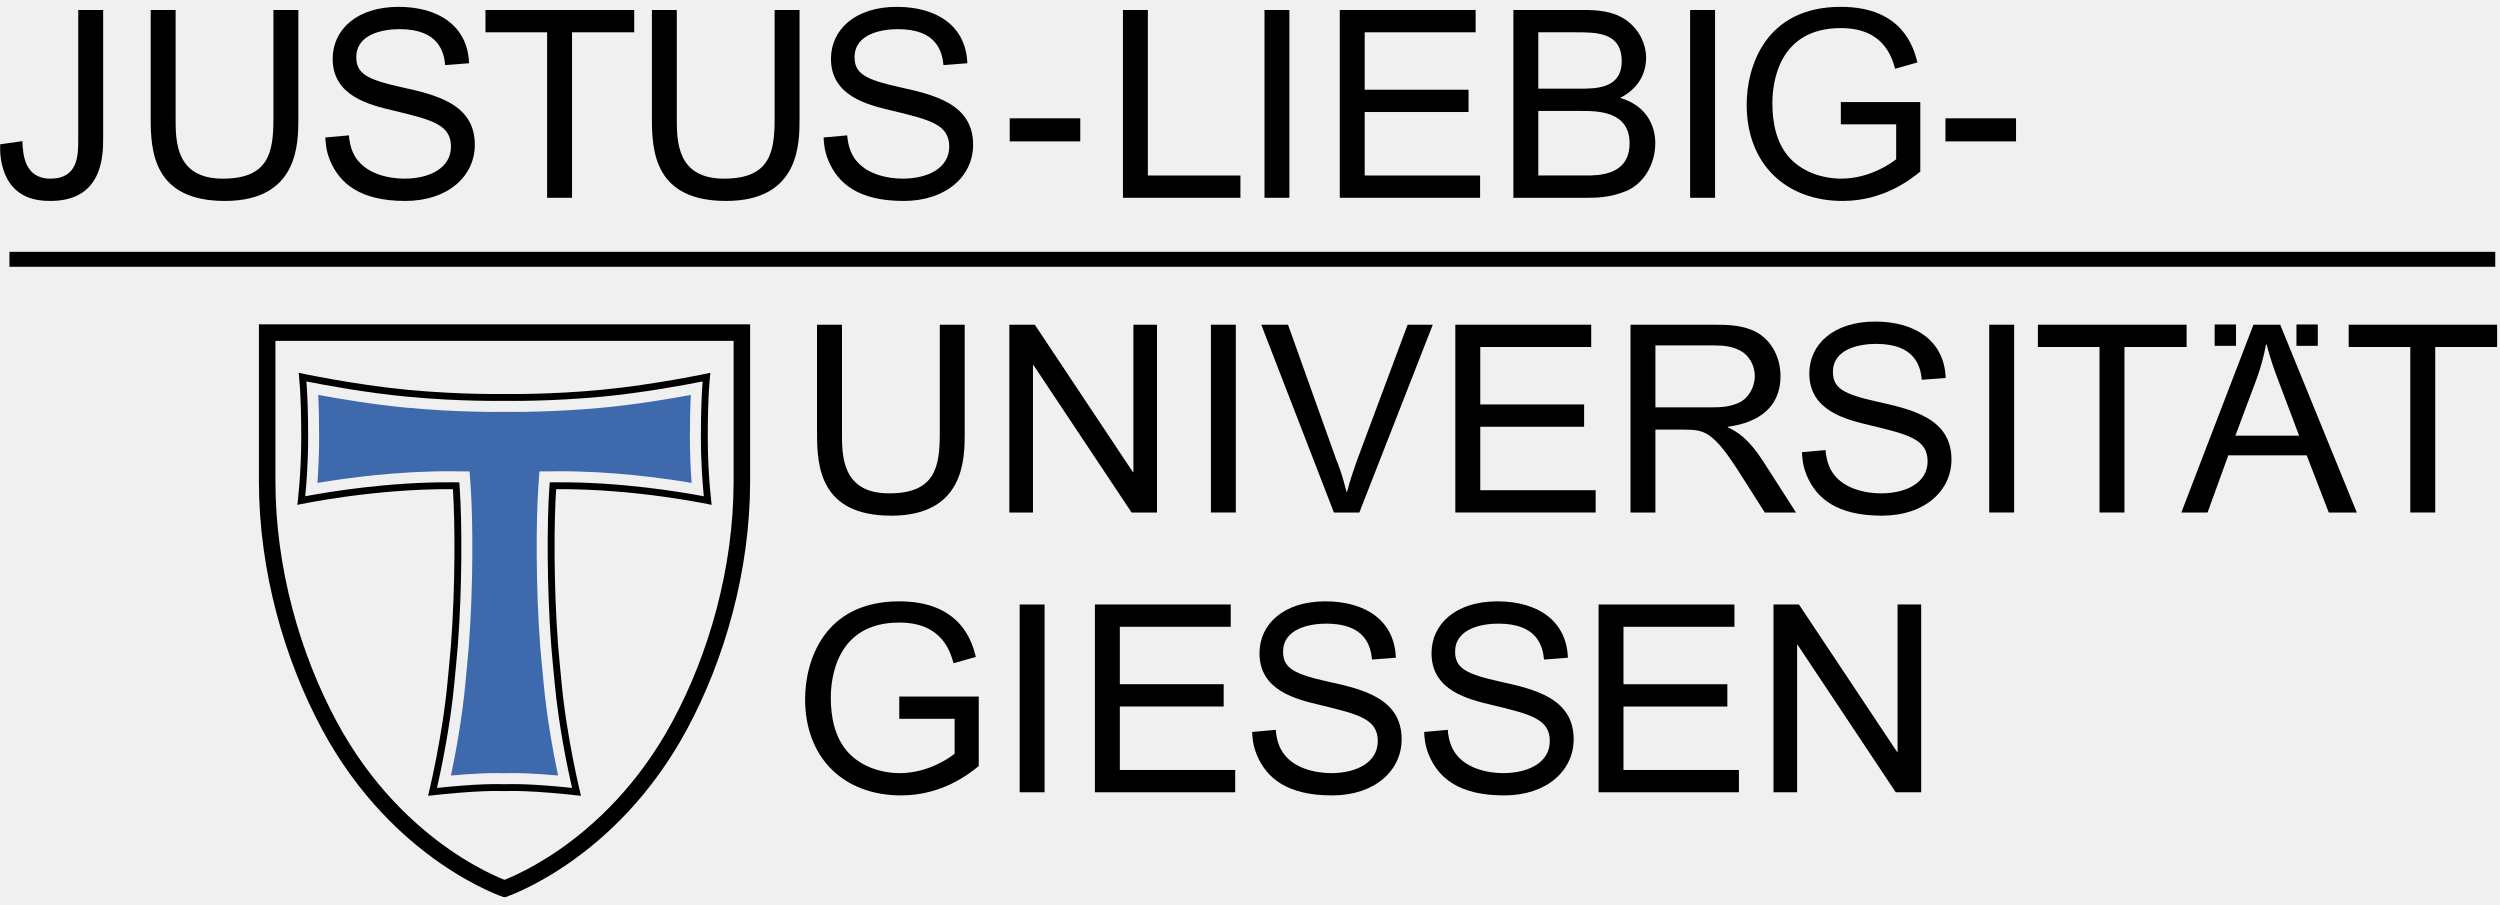
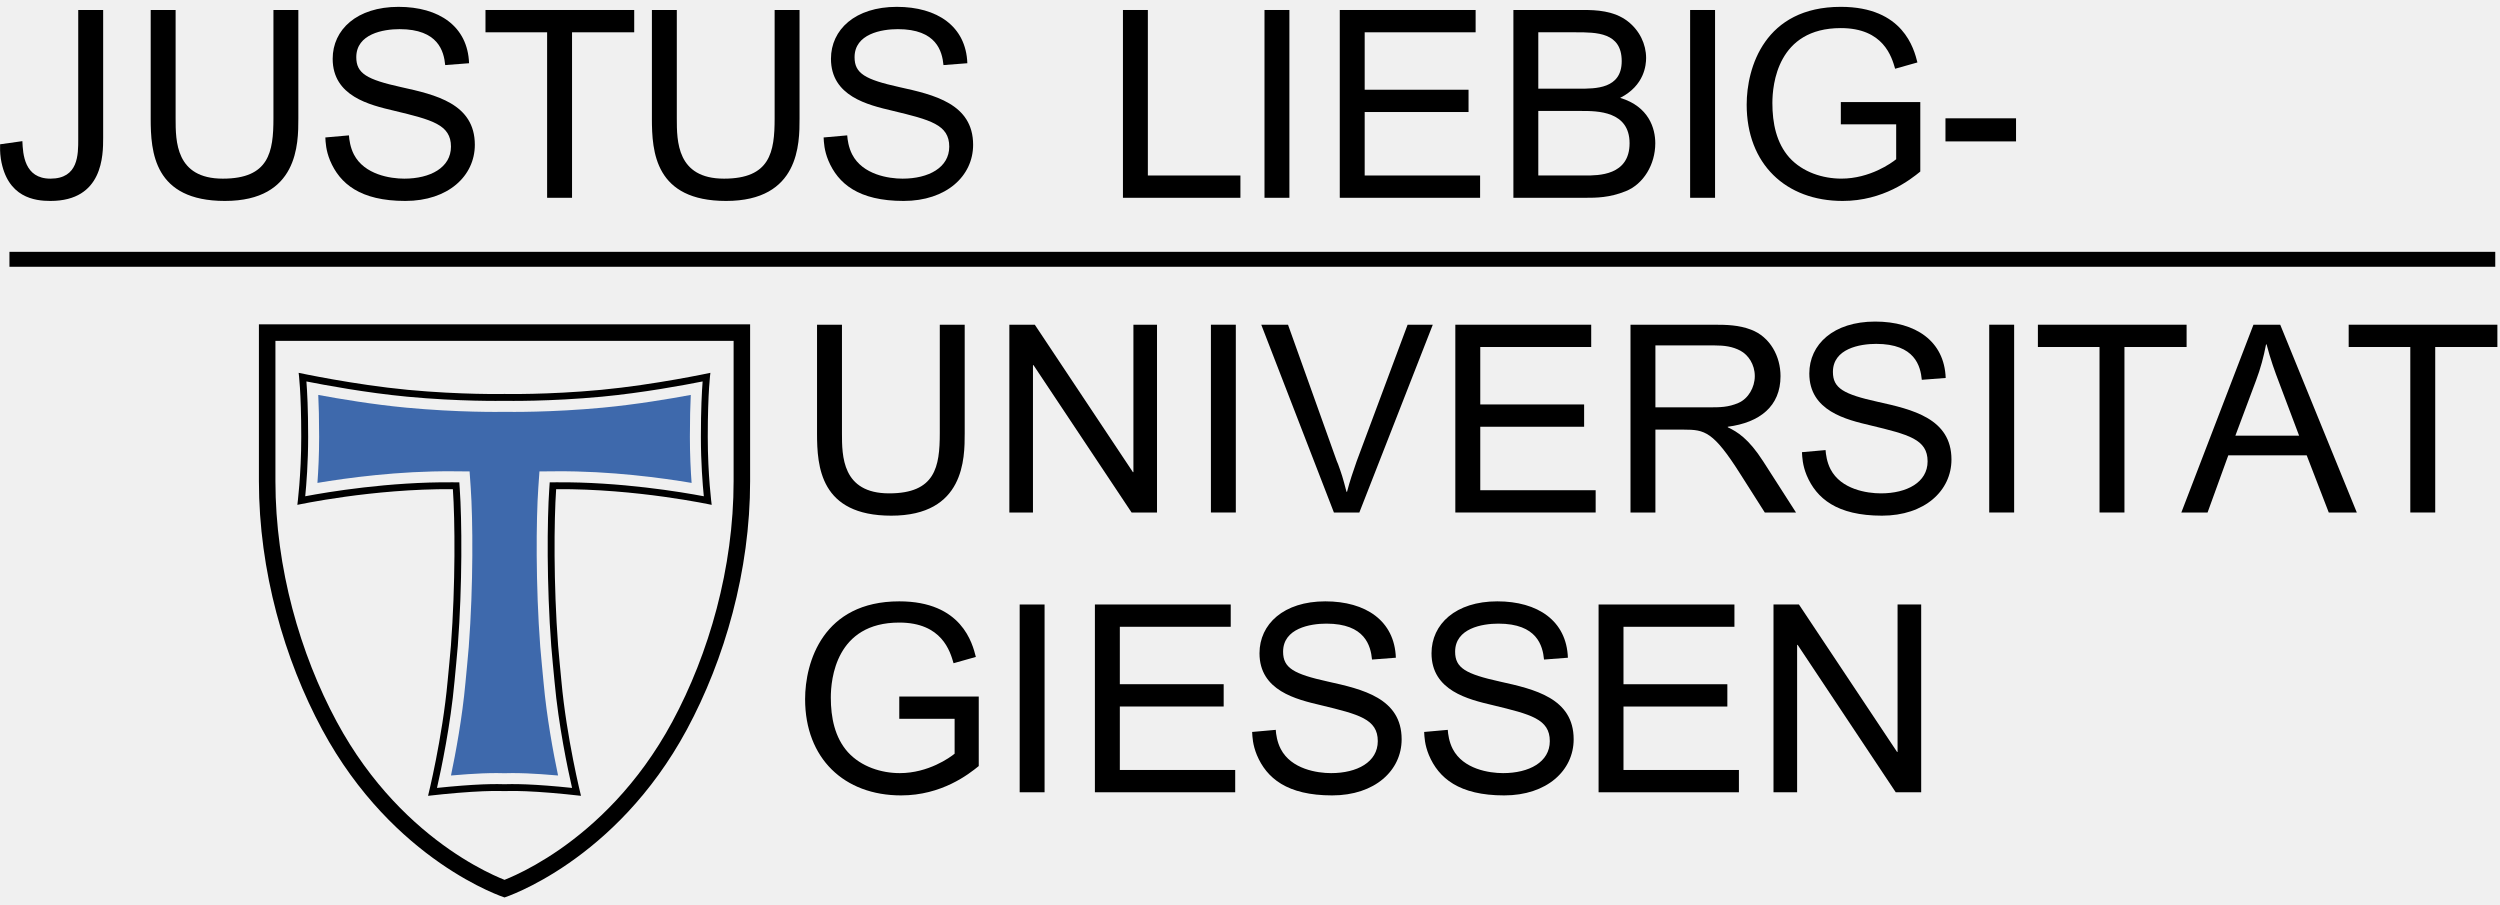
<svg xmlns="http://www.w3.org/2000/svg" width="282" height="102" viewBox="0 0 282 102" fill="none">
-   <g clip-path="url(#clip0_159_253)">
-     <mask id="mask0_159_253" style="mask-type:luminance" maskUnits="userSpaceOnUse" x="0" y="0" width="282" height="102">
-       <path d="M0.01 101.23H281.698V0.769H0.01V101.23Z" fill="white" />
-     </mask>
-     <g mask="url(#mask0_159_253)">
-       <path d="M2.524 15.921C2.585 17.37 2.73 20.152 5.689 20.152C8.855 20.152 8.825 17.428 8.825 15.683V1.127H11.636V15.536C11.636 17.488 11.636 22.666 5.689 22.666C3.944 22.666 0.809 22.311 0.098 17.933C-0.02 17.133 0.01 16.689 0.01 16.276L2.524 15.921Z" fill="black" />
-     </g>
+   <g clip-path="url(#clip0_160_191)">
+     <path d="M2.524 15.921C2.585 17.37 2.73 20.152 5.689 20.152C8.855 20.152 8.825 17.428 8.825 15.683V1.127H11.636V15.536C11.636 17.488 11.636 22.666 5.689 22.666C3.944 22.666 0.809 22.311 0.098 17.933C-0.02 17.133 0.01 16.689 0.01 16.276L2.524 15.921Z" fill="black" />
    <path d="M33.653 1.127V13.377C33.653 16.186 33.653 22.666 25.37 22.666C17.353 22.666 16.998 17.133 16.998 13.377V1.127H19.809V13.345C19.809 15.921 19.809 20.152 25.134 20.152C30.341 20.152 30.844 17.162 30.844 13.345V1.127H33.653Z" fill="black" />
    <path d="M39.36 15.269C39.39 15.742 39.509 16.629 39.921 17.428C41.106 19.706 44.035 20.152 45.603 20.152C48.533 20.152 50.869 18.909 50.869 16.541C50.869 14.057 48.74 13.523 44.449 12.488C41.698 11.838 37.526 10.861 37.526 6.631C37.526 3.347 40.248 0.773 44.953 0.773C49.509 0.773 52.763 2.962 52.91 7.133L50.218 7.341C50.071 5.802 49.449 3.288 45.071 3.288C43.235 3.288 40.189 3.819 40.189 6.452C40.189 8.288 41.371 8.968 45.248 9.827C49.123 10.683 53.561 11.691 53.561 16.334C53.561 19.854 50.543 22.666 45.721 22.666C40.633 22.666 38.326 20.712 37.231 18.109C36.758 16.954 36.728 16.067 36.698 15.505L39.36 15.269Z" fill="black" />
    <path d="M61.715 3.643H54.763V1.127H71.539V3.643H64.526V22.311H61.715V3.643Z" fill="black" />
    <path d="M90.189 1.127V13.377C90.189 16.186 90.189 22.666 81.905 22.666C73.889 22.666 73.534 17.133 73.534 13.377V1.127H76.344V13.345C76.344 15.921 76.344 20.152 81.668 20.152C86.875 20.152 87.379 17.162 87.379 13.345V1.127H90.189Z" fill="black" />
    <path d="M95.566 15.269C95.596 15.742 95.716 16.629 96.129 17.428C97.311 19.706 100.243 20.152 101.81 20.152C104.739 20.152 107.075 18.909 107.075 16.541C107.075 14.057 104.945 13.523 100.655 12.488C97.904 11.838 93.733 10.861 93.733 6.631C93.733 3.347 96.454 0.773 101.16 0.773C105.714 0.773 108.969 2.962 109.116 7.133L106.424 7.341C106.276 5.802 105.655 3.288 101.279 3.288C99.443 3.288 96.395 3.819 96.395 6.452C96.395 8.288 97.579 8.968 101.455 9.827C105.33 10.683 109.768 11.691 109.768 16.334C109.768 19.854 106.75 22.666 101.928 22.666C96.84 22.666 94.533 20.712 93.439 18.109C92.964 16.954 92.934 16.067 92.904 15.505L95.566 15.269Z" fill="black" />
-     <path d="M113.898 15.949H121.855V13.346H113.898V15.949Z" fill="black" />
    <path d="M126.668 1.127H129.478V19.796H139.919V22.311H126.668V1.127Z" fill="black" />
    <path d="M142.635 22.311H145.444V1.127H142.635V22.311Z" fill="black" />
    <path d="M151.126 1.127H166.45V3.643H153.936V10.122H165.651V12.636H153.936V19.796H166.955V22.311H151.126V1.127Z" fill="black" />
    <path d="M173.52 12.517H178.434C180.149 12.517 183.816 12.517 183.816 16.157C183.816 19.824 180.268 19.796 178.789 19.796H173.52V12.517ZM170.711 22.311H178.816C180.029 22.311 181.539 22.311 183.373 21.57C185.385 20.772 186.716 18.553 186.716 16.157C186.716 14.501 186.005 12.014 182.753 11.039C185.504 9.647 185.681 7.311 185.681 6.541C185.681 4.974 184.941 3.436 183.609 2.401C182.041 1.187 179.971 1.127 178.67 1.127H170.711V22.311ZM173.52 3.643H177.751C180.089 3.643 182.929 3.643 182.929 6.897C182.929 10.033 179.971 10.003 178.108 10.003H173.52V3.643Z" fill="black" />
    <path d="M190.646 22.311H193.458V1.127H190.646V22.311Z" fill="black" />
    <path d="M207.645 11.511H216.609V19.352C215.486 20.268 212.439 22.666 207.851 22.666C201.431 22.666 197.025 18.493 197.025 11.808C197.025 7.635 199.036 0.772 207.645 0.772C214.716 0.772 215.899 5.534 216.285 7.044L213.771 7.754C213.385 6.423 212.47 3.169 207.645 3.169C200.486 3.169 199.925 9.559 199.925 11.629C199.925 13.878 200.369 16.127 201.848 17.784C203.356 19.441 205.636 20.149 207.705 20.149C210.929 20.149 213.385 18.374 213.889 17.96V14.027H207.645V11.511Z" fill="black" />
-     <path d="M219.449 15.949H227.409V13.346H219.449V15.949Z" fill="black" />
+     <path d="M219.449 15.95H227.409V13.346H219.449V15.95Z" fill="black" />
    <path d="M108.818 36.628V48.876C108.818 51.687 108.818 58.168 100.535 58.168C92.516 58.168 92.161 52.636 92.161 48.876V36.628H94.973V48.848C94.973 51.422 94.973 55.652 100.299 55.652C105.505 55.652 106.008 52.663 106.008 48.848V36.628H108.818Z" fill="black" />
    <path d="M113.855 36.628H116.726L127.79 53.254H127.849V36.628H130.511V57.81H127.643L116.576 41.184H116.519V57.81H113.855V36.628Z" fill="black" />
    <path d="M136.591 57.81H139.4V36.627H136.591V57.81Z" fill="black" />
    <path d="M142.27 36.628H145.288L150.79 52.012L150.939 52.368C151.351 53.522 151.44 53.759 151.885 55.474H151.945C152.24 54.322 152.654 53.106 153.039 52.012L158.778 36.628H161.619L153.334 57.81H150.465L142.27 36.628Z" fill="black" />
    <path d="M164.161 36.628H179.488V39.142H166.974V45.622H178.689V48.137H166.974V55.297H179.99V57.81H164.161V36.628Z" fill="black" />
    <path d="M186.73 38.964H193.416C194.51 38.964 195.426 39.084 196.318 39.558C197.201 40.031 197.941 41.096 197.941 42.428C197.941 43.699 197.201 44.972 196.106 45.444C194.954 45.948 194.006 45.948 192.735 45.948H186.73V38.964ZM183.92 57.81H186.73V48.462H189.955C192.291 48.462 193.266 48.669 196.285 53.433L199.068 57.81H202.589L198.889 52.042C197.233 49.468 195.961 48.699 194.894 48.197V48.137C198.504 47.663 200.843 45.829 200.843 42.428C200.843 40.209 199.688 38.019 197.529 37.191C196.136 36.658 194.775 36.628 193.298 36.628H183.92V57.81Z" fill="black" />
    <path d="M205.924 50.769C205.954 51.243 206.071 52.13 206.485 52.929C207.669 55.209 210.598 55.652 212.168 55.652C215.094 55.652 217.433 54.409 217.433 52.042C217.433 49.557 215.301 49.024 211.011 47.988C208.259 47.337 204.09 46.361 204.09 42.13C204.09 38.847 206.811 36.273 211.515 36.273C216.07 36.273 219.326 38.463 219.474 42.634L216.78 42.842C216.633 41.303 216.013 38.789 211.633 38.789C209.798 38.789 206.753 39.321 206.753 41.953C206.753 43.787 207.935 44.468 211.81 45.325C215.686 46.184 220.125 47.191 220.125 51.834C220.125 55.355 217.105 58.168 212.285 58.168C207.196 58.168 204.886 56.213 203.791 53.611C203.32 52.456 203.291 51.568 203.261 51.005L205.924 50.769Z" fill="black" />
    <path d="M224.384 57.81H227.195V36.627H224.384V57.81Z" fill="black" />
    <path d="M236.826 39.142H229.874V36.628H246.648V39.142H239.638V57.81H236.826V39.142Z" fill="black" />
-     <mask id="mask1_159_253" style="mask-type:luminance" maskUnits="userSpaceOnUse" x="0" y="0" width="282" height="102">
-       <path d="M0.01 101.23H281.698V0.769H0.01V101.23Z" fill="white" />
-     </mask>
-     <g mask="url(#mask1_159_253)">
-       <path d="M254.488 42.898C254.989 41.571 255.345 40.238 255.611 38.847H255.67C256.115 40.564 256.589 41.866 257.121 43.256L259.339 49.143H252.15L254.488 42.898ZM246.055 57.81H249.014L251.351 51.362H260.196L262.684 57.81H265.848L257.209 36.628H254.19L246.055 57.81Z" fill="black" />
-       <path d="M271.883 39.142H264.931V36.628H281.705V39.142H274.693V57.81H271.883V39.142Z" fill="black" />
-     </g>
-     <path d="M101.438 78.57H110.403V86.41C109.278 87.327 106.23 89.722 101.644 89.722C95.226 89.722 90.816 85.553 90.816 78.865C90.816 74.693 92.829 67.832 101.438 67.832C108.508 67.832 109.693 72.593 110.076 74.102L107.561 74.812C107.176 73.482 106.26 70.225 101.438 70.225C94.279 70.225 93.716 76.617 93.716 78.688C93.716 80.935 94.16 83.184 95.641 84.842C97.148 86.498 99.425 87.208 101.498 87.208C104.723 87.208 107.176 85.434 107.681 85.017V81.084H101.438V78.57Z" fill="black" />
+     <path d="M254.488 42.898C254.989 41.571 255.345 40.238 255.611 38.847H255.67C256.115 40.564 256.589 41.866 257.121 43.256L259.339 49.143H252.15L254.488 42.898ZM246.055 57.81H249.014L251.351 51.362H260.196L262.684 57.81H265.848L257.209 36.628H254.19L246.055 57.81Z" fill="black" />
+     <path d="M271.883 39.142H264.931V36.628H281.705V39.142H274.693V57.81H271.883V39.142Z" fill="black" />
+     <path d="M101.438 78.571H110.403V86.411C109.278 87.327 106.23 89.722 101.644 89.722C95.226 89.722 90.816 85.553 90.816 78.866C90.816 74.693 92.829 67.832 101.438 67.832C108.508 67.832 109.693 72.593 110.076 74.102L107.561 74.812C107.176 73.482 106.26 70.226 101.438 70.226C94.279 70.226 93.716 76.617 93.716 78.688C93.716 80.936 94.16 83.184 95.641 84.842C97.148 86.498 99.425 87.208 101.498 87.208C104.723 87.208 107.176 85.434 107.681 85.017V81.084H101.438V78.571Z" fill="black" />
    <path d="M115.019 89.368H117.828V68.187H115.019V89.368Z" fill="black" />
-     <path d="M123.505 68.185H138.826V70.7H126.316V77.178H138.03V79.694H126.316V86.853H139.331V89.368H123.505V68.185Z" fill="black" />
-     <path d="M143.906 82.327C143.933 82.802 144.053 83.689 144.469 84.487C145.65 86.764 148.579 87.208 150.148 87.208C153.076 87.208 155.414 85.965 155.414 83.598C155.414 81.114 153.284 80.582 148.995 79.545C146.244 78.895 142.071 77.919 142.071 73.688C142.071 70.403 144.793 67.832 149.496 67.832C154.054 67.832 157.308 70.019 157.453 74.19L154.764 74.397C154.615 72.858 153.995 70.345 149.615 70.345C147.781 70.345 144.733 70.877 144.733 73.512C144.733 75.345 145.916 76.025 149.791 76.883C153.666 77.74 158.105 78.747 158.105 83.39C158.105 86.912 155.089 89.722 150.265 89.722C145.178 89.722 142.87 87.772 141.775 85.165C141.301 84.013 141.271 83.127 141.241 82.564L143.906 82.327Z" fill="black" />
-     <path d="M163.309 82.327C163.338 82.802 163.455 83.689 163.87 84.487C165.053 86.764 167.983 87.208 169.55 87.208C172.479 87.208 174.818 85.965 174.818 83.598C174.818 81.114 172.685 80.582 168.396 79.545C165.646 78.895 161.475 77.919 161.475 73.688C161.475 70.403 164.195 67.832 168.899 67.832C173.456 67.832 176.71 70.019 176.859 74.19L174.166 74.397C174.018 72.858 173.396 70.345 169.018 70.345C167.184 70.345 164.138 70.877 164.138 73.512C164.138 75.345 165.32 76.025 169.196 76.883C173.071 77.74 177.509 78.747 177.509 83.39C177.509 86.912 174.493 89.722 169.67 89.722C164.58 89.722 162.273 87.772 161.178 85.165C160.703 84.013 160.675 83.127 160.645 82.564L163.309 82.327Z" fill="black" />
+     <path d="M123.505 68.186H138.826V70.701H126.316V77.178H138.03V79.694H126.316V86.853H139.331V89.368H123.505V68.186Z" fill="black" />
+     <path d="M143.906 82.327C143.933 82.802 144.053 83.689 144.469 84.487C145.65 86.764 148.579 87.208 150.148 87.208C153.076 87.208 155.414 85.966 155.414 83.598C155.414 81.114 153.284 80.582 148.995 79.546C146.244 78.896 142.071 77.919 142.071 73.688C142.071 70.403 144.793 67.832 149.496 67.832C154.054 67.832 157.308 70.019 157.453 74.191L154.764 74.397C154.615 72.858 153.995 70.346 149.615 70.346C147.781 70.346 144.733 70.877 144.733 73.512C144.733 75.346 145.916 76.026 149.791 76.883C153.666 77.741 158.105 78.747 158.105 83.391C158.105 86.912 155.089 89.722 150.265 89.722C145.178 89.722 142.87 87.772 141.775 85.166C141.301 84.013 141.271 83.127 141.241 82.564L143.906 82.327Z" fill="black" />
+     <path d="M163.309 82.327C163.338 82.802 163.455 83.689 163.87 84.487C165.053 86.764 167.983 87.208 169.55 87.208C172.479 87.208 174.818 85.966 174.818 83.598C174.818 81.114 172.685 80.582 168.396 79.546C165.646 78.896 161.475 77.919 161.475 73.688C161.475 70.403 164.195 67.832 168.899 67.832C173.456 67.832 176.71 70.019 176.859 74.191L174.166 74.397C174.018 72.858 173.396 70.346 169.018 70.346C167.184 70.346 164.138 70.877 164.138 73.512C164.138 75.346 165.32 76.026 169.196 76.883C173.071 77.741 177.509 78.747 177.509 83.391C177.509 86.912 174.493 89.722 169.67 89.722C164.58 89.722 162.273 87.772 161.178 85.166C160.703 84.013 160.675 83.127 160.645 82.564L163.309 82.327Z" fill="black" />
    <path d="M180.32 68.187H195.644V70.702H183.129V77.182H194.845V79.697H183.129V86.854H196.149V89.369H180.32V68.187Z" fill="black" />
-     <path d="M200.051 68.187H202.921L213.988 84.815H214.046V68.187H216.71V89.369H213.839L202.776 72.744H202.715V89.369H200.051V68.187Z" fill="black" />
+     <path d="M200.051 68.187H202.921L213.988 84.816H214.046V68.187H216.71V89.369H213.839L202.776 72.744H202.715V89.369H200.051V68.187Z" fill="black" />
    <path d="M52.506 76.977C52.604 75.901 52.8 73.968 52.876 72.967C53.405 65.998 53.344 58.568 53.099 55.041L52.969 53.177L51.101 53.162C44.96 53.111 39.084 53.919 35.806 54.472C35.908 53.099 35.999 51.297 35.999 49.281C35.999 47.264 35.955 45.704 35.9 44.548C38.329 44.998 42.113 45.634 45.808 45.982C51.661 46.534 56.444 46.467 56.913 46.457C57.409 46.467 62.178 46.532 68.01 45.982C71.706 45.634 75.489 44.998 77.919 44.548C77.864 45.704 77.819 47.264 77.819 49.281C77.819 51.297 77.911 53.099 78.013 54.472C74.735 53.919 68.859 53.111 62.718 53.162L60.85 53.177L60.72 55.041C60.475 58.568 60.415 65.998 60.941 72.967C61.019 73.968 61.216 75.901 61.313 76.977C61.675 80.951 62.414 84.928 62.95 87.476C61.629 87.359 60.413 87.278 59.425 87.237C58.108 87.184 57.18 87.208 56.91 87.218C56.638 87.208 55.711 87.184 54.394 87.237C53.406 87.278 52.19 87.359 50.87 87.476C51.405 84.928 52.144 80.951 52.506 76.977Z" fill="#3E69AC" />
-     <path d="M249.815 39.009H252.222V36.602H249.815V39.009Z" fill="black" />
-     <mask id="mask2_159_253" style="mask-type:luminance" maskUnits="userSpaceOnUse" x="0" y="0" width="282" height="102">
-       <path d="M0.01 101.23H281.698V0.769H0.01V101.23Z" fill="white" />
-     </mask>
-     <g mask="url(#mask2_159_253)">
-       <path d="M259.041 39.009H261.448V36.602H259.041V39.009Z" fill="black" />
-       <path fill-rule="evenodd" clip-rule="evenodd" d="M56.91 101.233C56.91 101.233 44.385 97.209 36.344 82.297C32.078 74.38 29.205 64.395 29.205 54.282V36.587H84.613V54.282C84.613 64.395 81.744 74.38 77.475 82.297C69.434 97.209 56.91 101.233 56.91 101.233ZM55.618 98.684C54.388 98.107 52.664 97.185 50.705 95.827C46.764 93.09 41.841 88.565 37.984 81.413C33.85 73.744 31.068 64.06 31.068 54.282V38.449H82.751V54.282C82.751 64.06 79.969 73.744 75.835 81.413C71.979 88.565 67.055 93.09 63.116 95.827C61.154 97.185 59.434 98.107 58.2 98.684C57.664 98.938 57.226 99.12 56.91 99.247C56.594 99.12 56.156 98.938 55.618 98.684Z" fill="black" />
-     </g>
+     <path fill-rule="evenodd" clip-rule="evenodd" d="M56.91 101.233C56.91 101.233 44.385 97.209 36.344 82.297C32.078 74.381 29.205 64.396 29.205 54.282V36.587H84.613V54.282C84.613 64.396 81.744 74.381 77.475 82.297C69.434 97.209 56.91 101.233 56.91 101.233ZM55.618 98.684C54.388 98.107 52.664 97.186 50.705 95.827C46.764 93.091 41.841 88.566 37.984 81.413C33.85 73.744 31.068 64.061 31.068 54.282V38.449H82.751V54.282C82.751 64.061 79.969 73.744 75.835 81.413C71.979 88.566 67.055 93.091 63.116 95.827C61.154 97.186 59.434 98.107 58.2 98.684C57.664 98.938 57.226 99.121 56.91 99.247C56.594 99.121 56.156 98.938 55.618 98.684Z" fill="black" />
    <path fill-rule="evenodd" clip-rule="evenodd" d="M56.91 89.236C56.91 89.236 55.956 89.194 54.476 89.254C52.854 89.319 50.598 89.501 48.285 89.769C48.285 89.769 49.905 83.283 50.495 76.794C50.593 75.728 50.789 73.808 50.865 72.814C51.384 65.954 51.328 58.652 51.084 55.179C42.016 55.105 33.54 56.949 33.54 56.949C33.54 56.949 33.981 53.633 33.981 49.281C33.981 44.12 33.686 42.054 33.686 42.054C33.686 42.054 39.96 43.401 45.998 43.973C52.036 44.543 56.91 44.439 56.91 44.439C56.91 44.439 61.783 44.543 67.82 43.973C73.859 43.401 80.133 42.054 80.133 42.054C80.133 42.054 79.836 44.12 79.836 49.281C79.836 53.633 80.279 56.949 80.279 56.949C80.279 56.949 71.801 55.105 62.734 55.179C62.491 58.652 62.435 65.954 62.954 72.814C63.029 73.808 63.226 75.728 63.323 76.794C63.914 83.283 65.535 89.769 65.535 89.769C63.221 89.501 60.966 89.319 59.344 89.254C57.864 89.194 56.91 89.236 56.91 89.236ZM54.445 88.478C53.065 88.534 51.231 88.672 49.293 88.877C49.775 86.753 50.819 81.809 51.269 76.864C51.366 75.793 51.563 73.871 51.638 72.872C52.163 65.972 52.103 58.621 51.86 55.126L51.811 54.408L51.093 54.403C43.855 54.343 36.989 55.494 34.429 55.979C34.561 54.649 34.759 52.194 34.759 49.281C34.759 46.145 34.65 44.136 34.563 43.027C36.601 43.432 41.33 44.312 45.925 44.746C51.806 45.301 56.594 45.222 56.91 45.215C57.225 45.222 62.013 45.301 67.894 44.746C72.488 44.312 77.218 43.432 79.256 43.027C79.17 44.136 79.06 46.145 79.06 49.281C79.06 52.194 79.258 54.649 79.391 55.979C76.829 55.494 69.964 54.343 62.729 54.403L62.008 54.408L61.959 55.126C61.716 58.621 61.659 65.972 62.181 72.872C62.256 73.871 62.451 75.793 62.55 76.864C62.999 81.809 64.043 86.753 64.528 88.877C62.588 88.672 60.754 88.534 59.374 88.478C58.021 88.423 57.096 88.452 56.91 88.459C56.724 88.452 55.799 88.423 54.445 88.478Z" fill="black" />
-     <mask id="mask3_159_253" style="mask-type:luminance" maskUnits="userSpaceOnUse" x="0" y="0" width="282" height="102">
-       <path d="M0.01 101.23H281.698V0.769H0.01V101.23Z" fill="white" />
-     </mask>
-     <g mask="url(#mask3_159_253)">
-       <path d="M1.066 29.249H281.465" stroke="black" stroke-width="1.686" stroke-miterlimit="10" />
-     </g>
+     <path d="M1.066 29.249H281.465" stroke="black" stroke-width="1.686" stroke-miterlimit="10" />
  </g>
  <defs>
-     <clipPath id="clip0_159_253">
+     <clipPath id="clip0_160_191">
      <rect width="282" height="102" fill="white" />
    </clipPath>
  </defs>
</svg>
